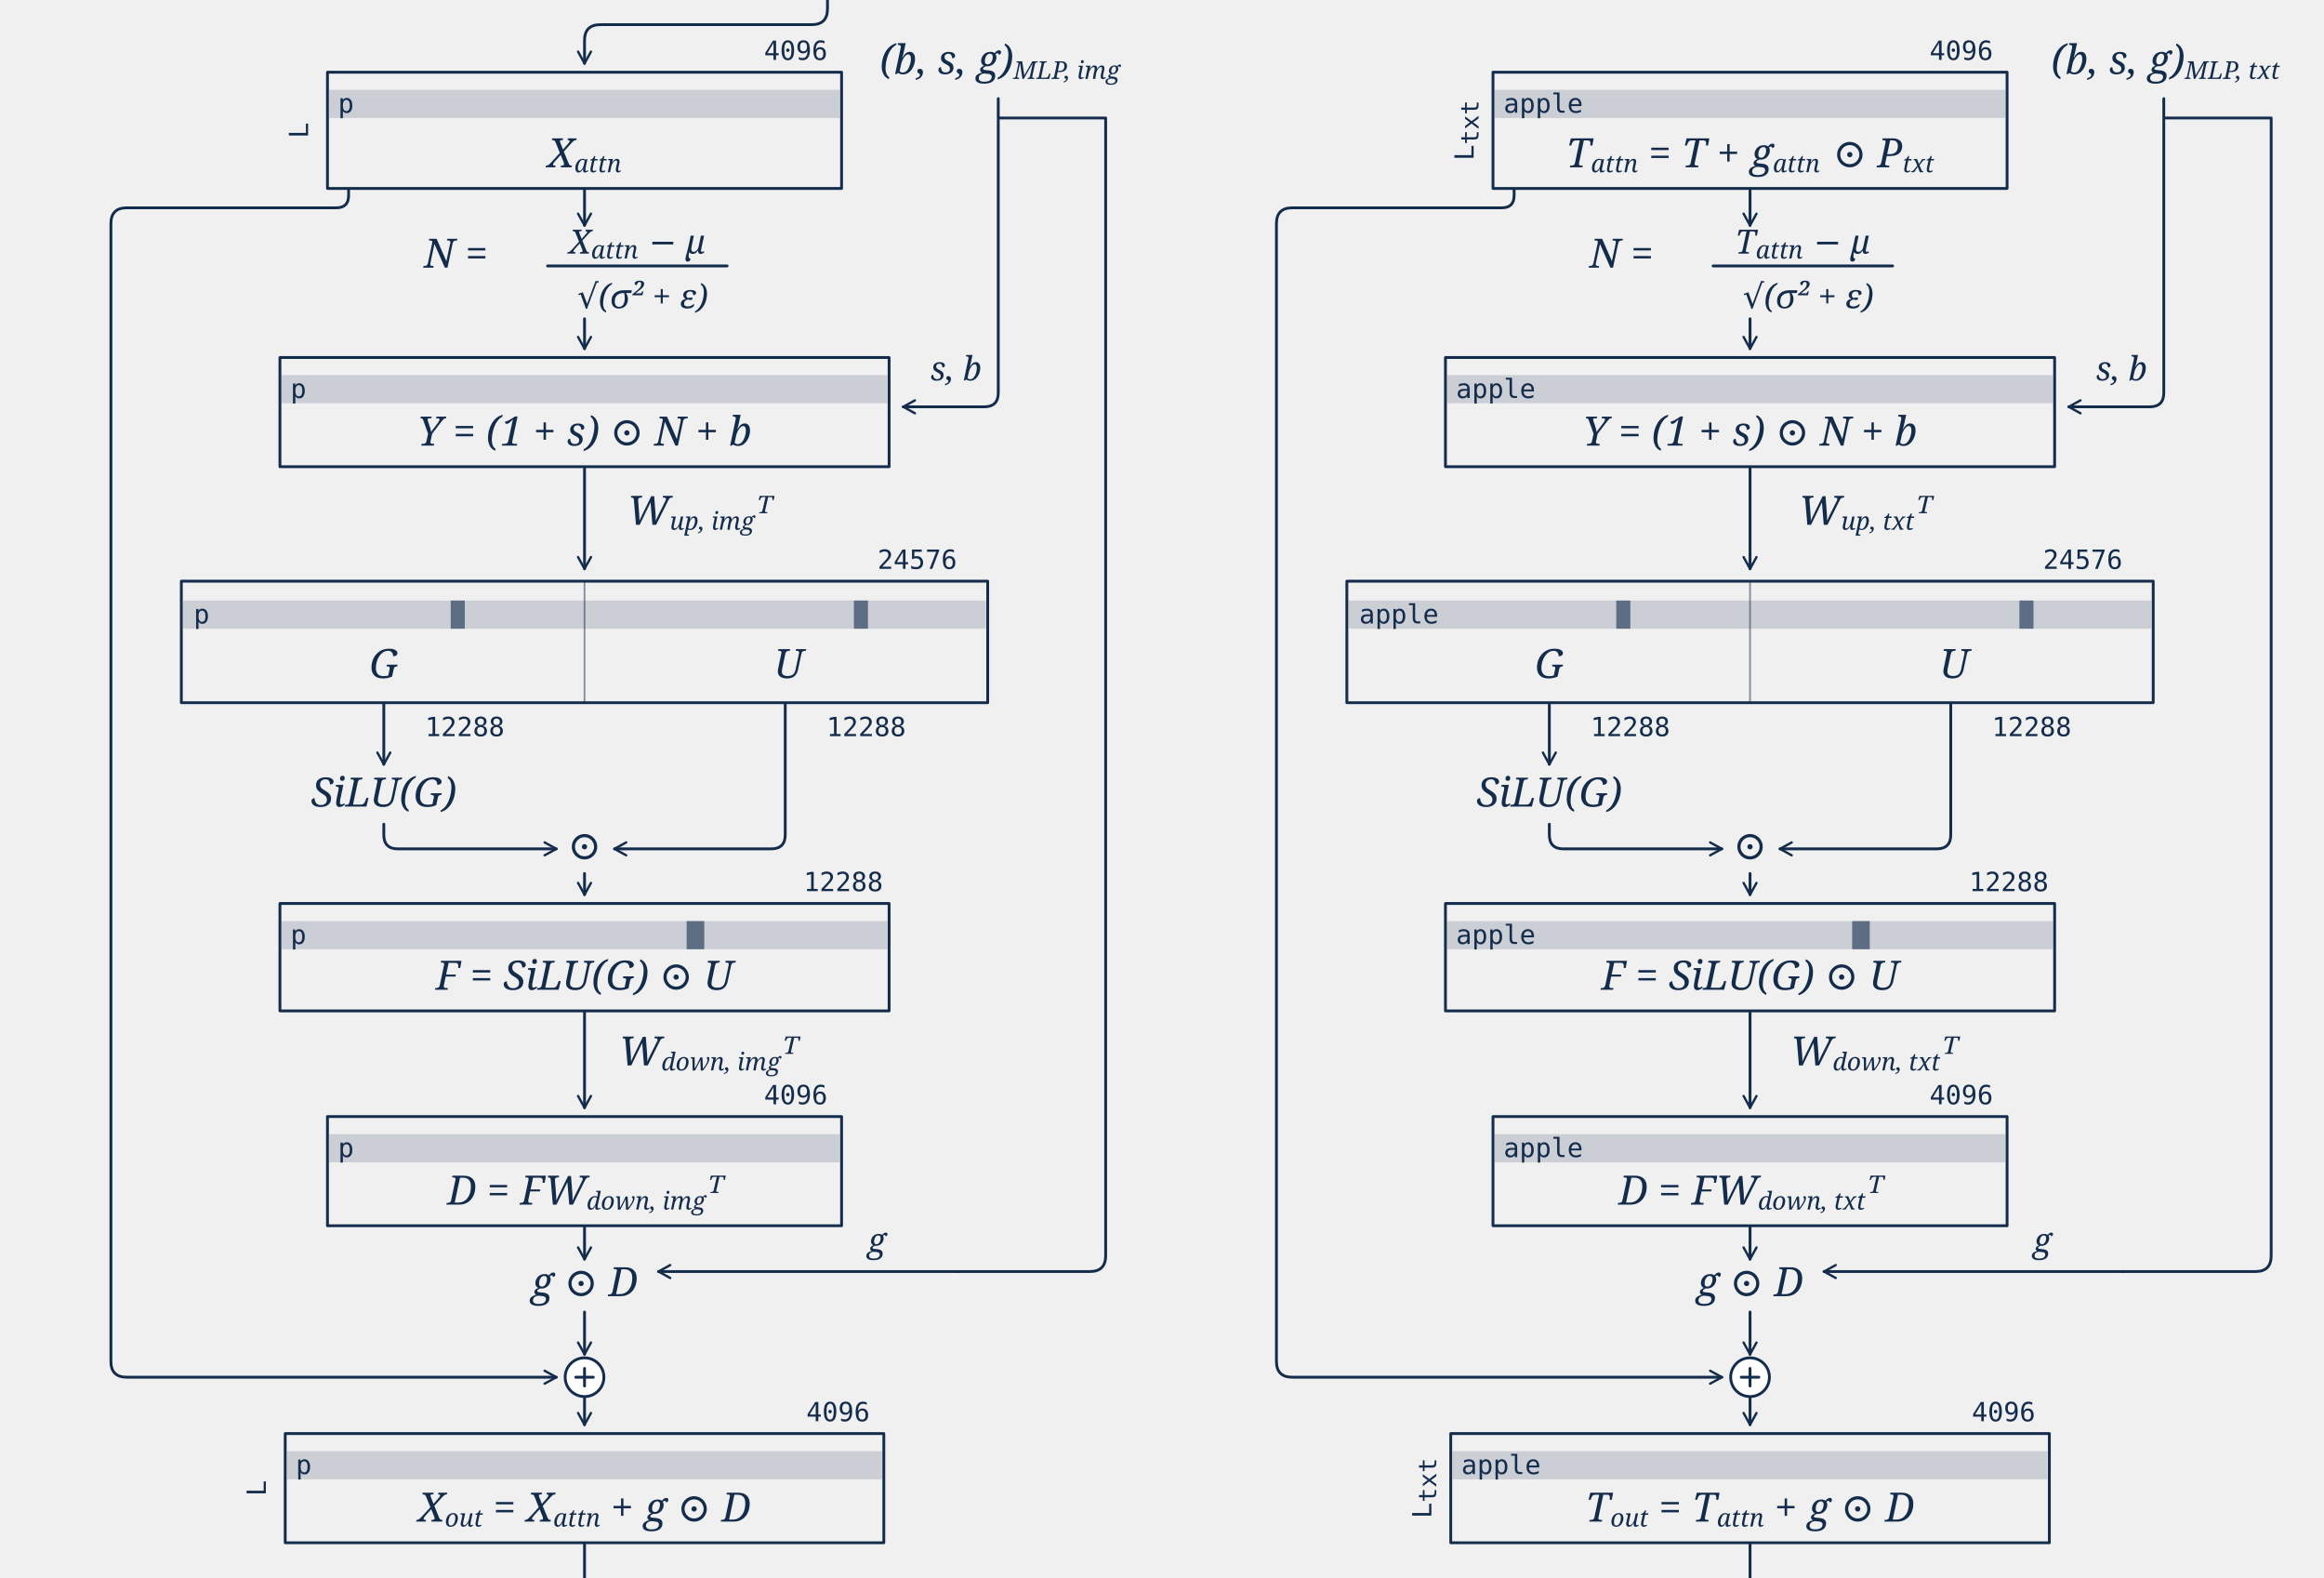
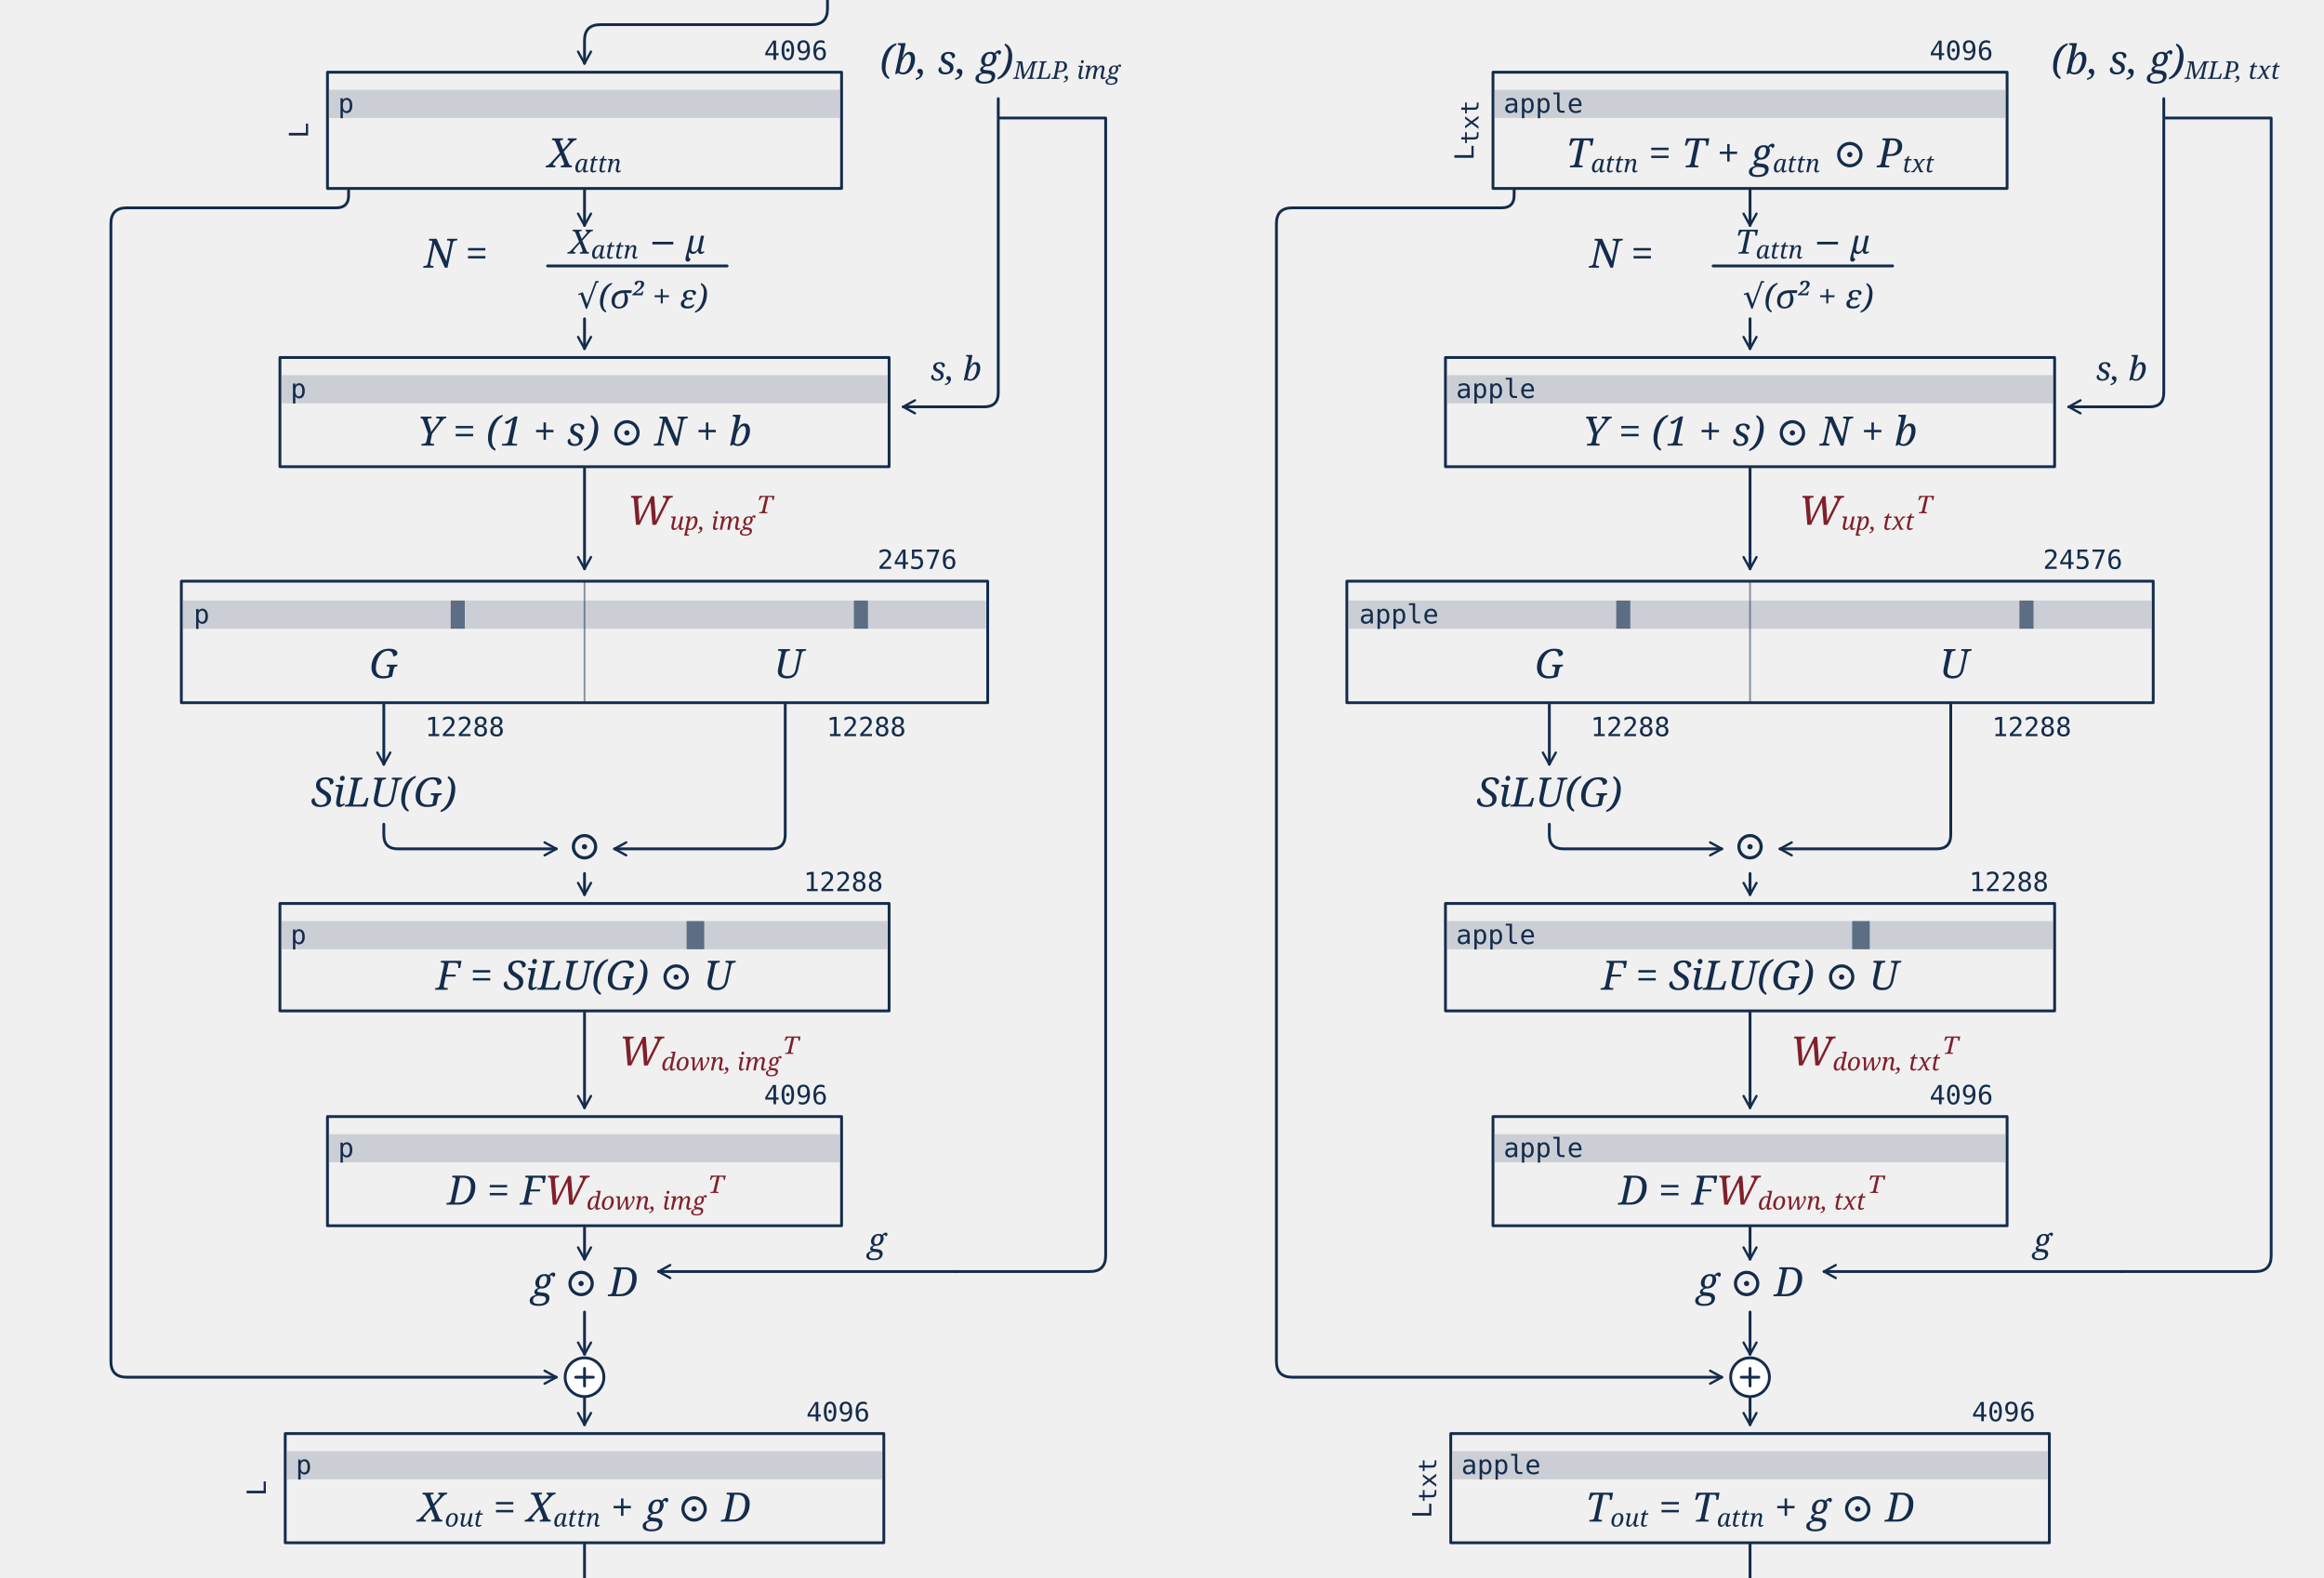
<svg xmlns="http://www.w3.org/2000/svg" width="1320" height="896" viewBox="0 0 1320 896" role="img" aria-labelledby="title desc">
  <style>
    svg { color: #142c4c; }
    text { fill: currentColor; text-anchor: middle; font: 23px "STIX Two Text", Georgia, serif; }
    .math { font-style: italic; }
    .dim, .rowname { font: 15px ui-monospace, monospace; }
    .sub { font-size: 14px; baseline-shift: sub; }
    .op { font-size: 19px; }
    .frame, .link, .wire, .thin { fill: none; stroke: currentColor; stroke-width: 1.6; stroke-linecap: round; stroke-linejoin: round; }
    .link { marker-end: url(#tip); }
    .thin { stroke-width: 1; stroke-opacity: .5; }
    .band { fill: currentColor; opacity: .17; }
    .cell { fill: currentColor; opacity: .60; }
    .port { fill: white; stroke: currentColor; stroke-width: 1.6; }
    .rowname { text-anchor: start; }
  </style>
  <defs>
    <marker id="tip" viewBox="0 0 12 12" refX="10" refY="6" markerWidth="10" markerHeight="10" markerUnits="userSpaceOnUse" orient="auto">
      <path class="wire" d="M2 1.6 10 6 2 10.4" />
    </marker>
  </defs>
  <g transform="translate(8 0)" aria-label="img MLP">
    <path class="link" d="M462 0v5q0 9-9 9H333q-9 0-9 9v13" />
    <rect class="frame" x="178" y="41" width="292" height="66" />
    <rect class="band" x="179" y="51" width="290" height="16" />
    <text class="rowname" x="184" y="64">p</text>
    <text class="math" x="324" y="95">X<tspan class="sub">attn</tspan>
    </text>
    <text class="dim" transform="translate(167 74.0) rotate(-90)">L</text>
    <text class="dim" x="444" y="34">4096</text>
    <text class="math" x="560" y="42">(b, s, g)<tspan class="sub">MLP, img</tspan>
    </text>
    <path class="wire" d="M559 56v11h61v646q0 9-9 9h-76" />
    <path class="link" d="M559 68v155q0 8-8 8h-46" />
    <text class="math op" x="535" y="216">s, b</text>
    <path class="link" d="M190 108v3q0 7-7 7H64q-9 0-9 9v646q0 9 9 9h244" />
    <path class="link" d="M324 108v20" />
    <text class="math" x="251" y="152">N =</text>
    <text class="math op" x="354" y="144">X<tspan class="sub">attn</tspan> − μ</text>
    <path class="wire" d="M303 151h102" />
    <text class="math op" x="357" y="175">√(σ² + ε)</text>
    <path class="link" d="M324 181v17" />
    <rect class="frame" x="151" y="203" width="346" height="62" />
    <rect class="band" x="152" y="213" width="344" height="16" />
    <text class="rowname" x="157" y="226">p</text>
    <text class="math" x="324" y="253">Y = (1 + s) ⊙ N + b</text>
    <path class="link" d="M324 266v57" />
-     <text class="math" x="389" y="298">W<tspan class="sub">up, img</tspan>ᵀ</text>
+     <text class="math" x="389" y="298">
+       <tspan fill="#801f2a">W<tspan class="sub">up, img</tspan>ᵀ</tspan>
+     </text>
    <text class="dim" x="513" y="323">24576</text>
    <rect class="frame" x="95" y="330" width="458" height="69" />
    <rect class="band" x="96" y="341" width="456" height="16" />
    <rect class="cell" x="248" y="341" width="8" height="16" />
    <rect class="cell" x="477" y="341" width="8" height="16" />
    <text class="rowname" x="102" y="354">p</text>
    <path class="thin" d="M324 330v69" />
    <text class="math" x="210" y="385">G</text>
    <text class="math" x="440" y="385">U</text>
    <text class="dim" x="256" y="418">12288</text>
    <text class="dim" x="484" y="418">12288</text>
    <path class="link" d="M210 400v34" />
    <text class="math" x="210" y="458">SiLU(G)</text>
    <path class="link" d="M210 468v6q0 8 8 8h90" />
    <path class="link" d="M438 400v74q0 8-8 8h-89" />
    <text class="math" x="324" y="488">⊙</text>
    <path class="link" d="M324 496v12" />
    <rect class="frame" x="151" y="513" width="346" height="61" />
    <rect class="band" x="152" y="523" width="344" height="16" />
    <rect class="cell" x="382" y="523" width="10" height="16" />
    <text class="rowname" x="157" y="536">p</text>
    <text class="math" x="324" y="562">F = SiLU(G) ⊙ U</text>
    <text class="dim" x="471" y="506">12288</text>
    <path class="link" d="M324 575v54" />
-     <text class="math" x="394" y="605">W<tspan class="sub">down, img</tspan>ᵀ</text>
+     <text class="math" x="394" y="605">
+       <tspan fill="#801f2a">W<tspan class="sub">down, img</tspan>ᵀ</tspan>
+     </text>
    <rect class="frame" x="178" y="634" width="292" height="62" />
    <rect class="band" x="179" y="644" width="290" height="16" />
    <text class="rowname" x="184" y="657">p</text>
-     <text class="math" x="324" y="684">D = FW<tspan class="sub">down, img</tspan>ᵀ</text>
+     <text class="math" x="324" y="684">D = F<tspan fill="#801f2a">W<tspan class="sub">down, img</tspan>ᵀ</tspan>
+     </text>
    <text class="dim" x="444" y="627">4096</text>
    <path class="link" d="M324 697v18" />
    <text class="math" x="324" y="736">g ⊙ D</text>
    <path class="link" d="M536 722H366" />
    <text class="math op" x="490" y="711">g</text>
    <path class="link" d="M324 745v24" />
    <circle class="port" cx="324" cy="782" r="11" />
    <path class="wire" d="M319 782h10m-5-5v10" />
    <path class="link" d="M324 794v15" />
    <rect class="frame" x="154" y="814" width="340" height="62" />
    <rect class="band" x="155" y="824" width="338" height="16" />
    <text class="rowname" x="160" y="837">p</text>
    <text class="math" x="324" y="864">X<tspan class="sub">out</tspan> = X<tspan class="sub">attn</tspan> + g ⊙ D</text>
    <text class="dim" transform="translate(143 845.0) rotate(-90)">L</text>
    <text class="dim" x="468" y="807">4096</text>
  </g>
  <g transform="translate(670 0)" aria-label="txt MLP">
    <rect class="frame" x="178" y="41" width="292" height="66" />
    <rect class="band" x="179" y="51" width="290" height="16" />
    <text class="rowname" x="184" y="64">apple</text>
    <text class="math" x="324" y="95">T<tspan class="sub">attn</tspan> = T + g<tspan class="sub">attn</tspan> ⊙ P<tspan class="sub">txt</tspan>
    </text>
    <text class="dim" transform="translate(167 74.0) rotate(-90)">L<tspan class="sub">txt</tspan>
    </text>
    <text class="dim" x="444" y="34">4096</text>
    <text class="math" x="560" y="42">(b, s, g)<tspan class="sub">MLP, txt</tspan>
    </text>
    <path class="wire" d="M559 56v11h61v646q0 9-9 9h-76" />
    <path class="link" d="M559 68v155q0 8-8 8h-46" />
    <text class="math op" x="535" y="216">s, b</text>
    <path class="link" d="M190 108v3q0 7-7 7H64q-9 0-9 9v646q0 9 9 9h244" />
    <path class="link" d="M324 108v20" />
    <text class="math" x="251" y="152">N =</text>
    <text class="math op" x="354" y="144">T<tspan class="sub">attn</tspan> − μ</text>
    <path class="wire" d="M303 151h102" />
    <text class="math op" x="357" y="175">√(σ² + ε)</text>
    <path class="link" d="M324 181v17" />
    <rect class="frame" x="151" y="203" width="346" height="62" />
    <rect class="band" x="152" y="213" width="344" height="16" />
    <text class="rowname" x="157" y="226">apple</text>
    <text class="math" x="324" y="253">Y = (1 + s) ⊙ N + b</text>
    <path class="link" d="M324 266v57" />
-     <text class="math" x="389" y="298">W<tspan class="sub">up, txt</tspan>ᵀ</text>
+     <text class="math" x="389" y="298">
+       <tspan fill="#801f2a">W<tspan class="sub">up, txt</tspan>ᵀ</tspan>
+     </text>
    <text class="dim" x="513" y="323">24576</text>
    <rect class="frame" x="95" y="330" width="458" height="69" />
    <rect class="band" x="96" y="341" width="456" height="16" />
    <rect class="cell" x="248" y="341" width="8" height="16" />
    <rect class="cell" x="477" y="341" width="8" height="16" />
    <text class="rowname" x="102" y="354">apple</text>
    <path class="thin" d="M324 330v69" />
    <text class="math" x="210" y="385">G</text>
    <text class="math" x="440" y="385">U</text>
    <text class="dim" x="256" y="418">12288</text>
    <text class="dim" x="484" y="418">12288</text>
    <path class="link" d="M210 400v34" />
    <text class="math" x="210" y="458">SiLU(G)</text>
    <path class="link" d="M210 468v6q0 8 8 8h90" />
    <path class="link" d="M438 400v74q0 8-8 8h-89" />
    <text class="math" x="324" y="488">⊙</text>
    <path class="link" d="M324 496v12" />
    <rect class="frame" x="151" y="513" width="346" height="61" />
    <rect class="band" x="152" y="523" width="344" height="16" />
    <rect class="cell" x="382" y="523" width="10" height="16" />
    <text class="rowname" x="157" y="536">apple</text>
    <text class="math" x="324" y="562">F = SiLU(G) ⊙ U</text>
    <text class="dim" x="471" y="506">12288</text>
    <path class="link" d="M324 575v54" />
-     <text class="math" x="394" y="605">W<tspan class="sub">down, txt</tspan>ᵀ</text>
+     <text class="math" x="394" y="605">
+       <tspan fill="#801f2a">W<tspan class="sub">down, txt</tspan>ᵀ</tspan>
+     </text>
    <rect class="frame" x="178" y="634" width="292" height="62" />
    <rect class="band" x="179" y="644" width="290" height="16" />
    <text class="rowname" x="184" y="657">apple</text>
-     <text class="math" x="324" y="684">D = FW<tspan class="sub">down, txt</tspan>ᵀ</text>
+     <text class="math" x="324" y="684">D = F<tspan fill="#801f2a">W<tspan class="sub">down, txt</tspan>ᵀ</tspan>
+     </text>
    <text class="dim" x="444" y="627">4096</text>
    <path class="link" d="M324 697v18" />
    <text class="math" x="324" y="736">g ⊙ D</text>
    <path class="link" d="M536 722H366" />
    <text class="math op" x="490" y="711">g</text>
    <path class="link" d="M324 745v24" />
    <circle class="port" cx="324" cy="782" r="11" />
    <path class="wire" d="M319 782h10m-5-5v10" />
    <path class="link" d="M324 794v15" />
    <rect class="frame" x="154" y="814" width="340" height="62" />
    <rect class="band" x="155" y="824" width="338" height="16" />
    <text class="rowname" x="160" y="837">apple</text>
    <text class="math" x="324" y="864">T<tspan class="sub">out</tspan> = T<tspan class="sub">attn</tspan> + g ⊙ D</text>
    <text class="dim" transform="translate(143 845.0) rotate(-90)">L<tspan class="sub">txt</tspan>
    </text>
    <text class="dim" x="468" y="807">4096</text>
  </g>
  <path class="wire" d="M332 877v19M994 877v19" />
</svg>
